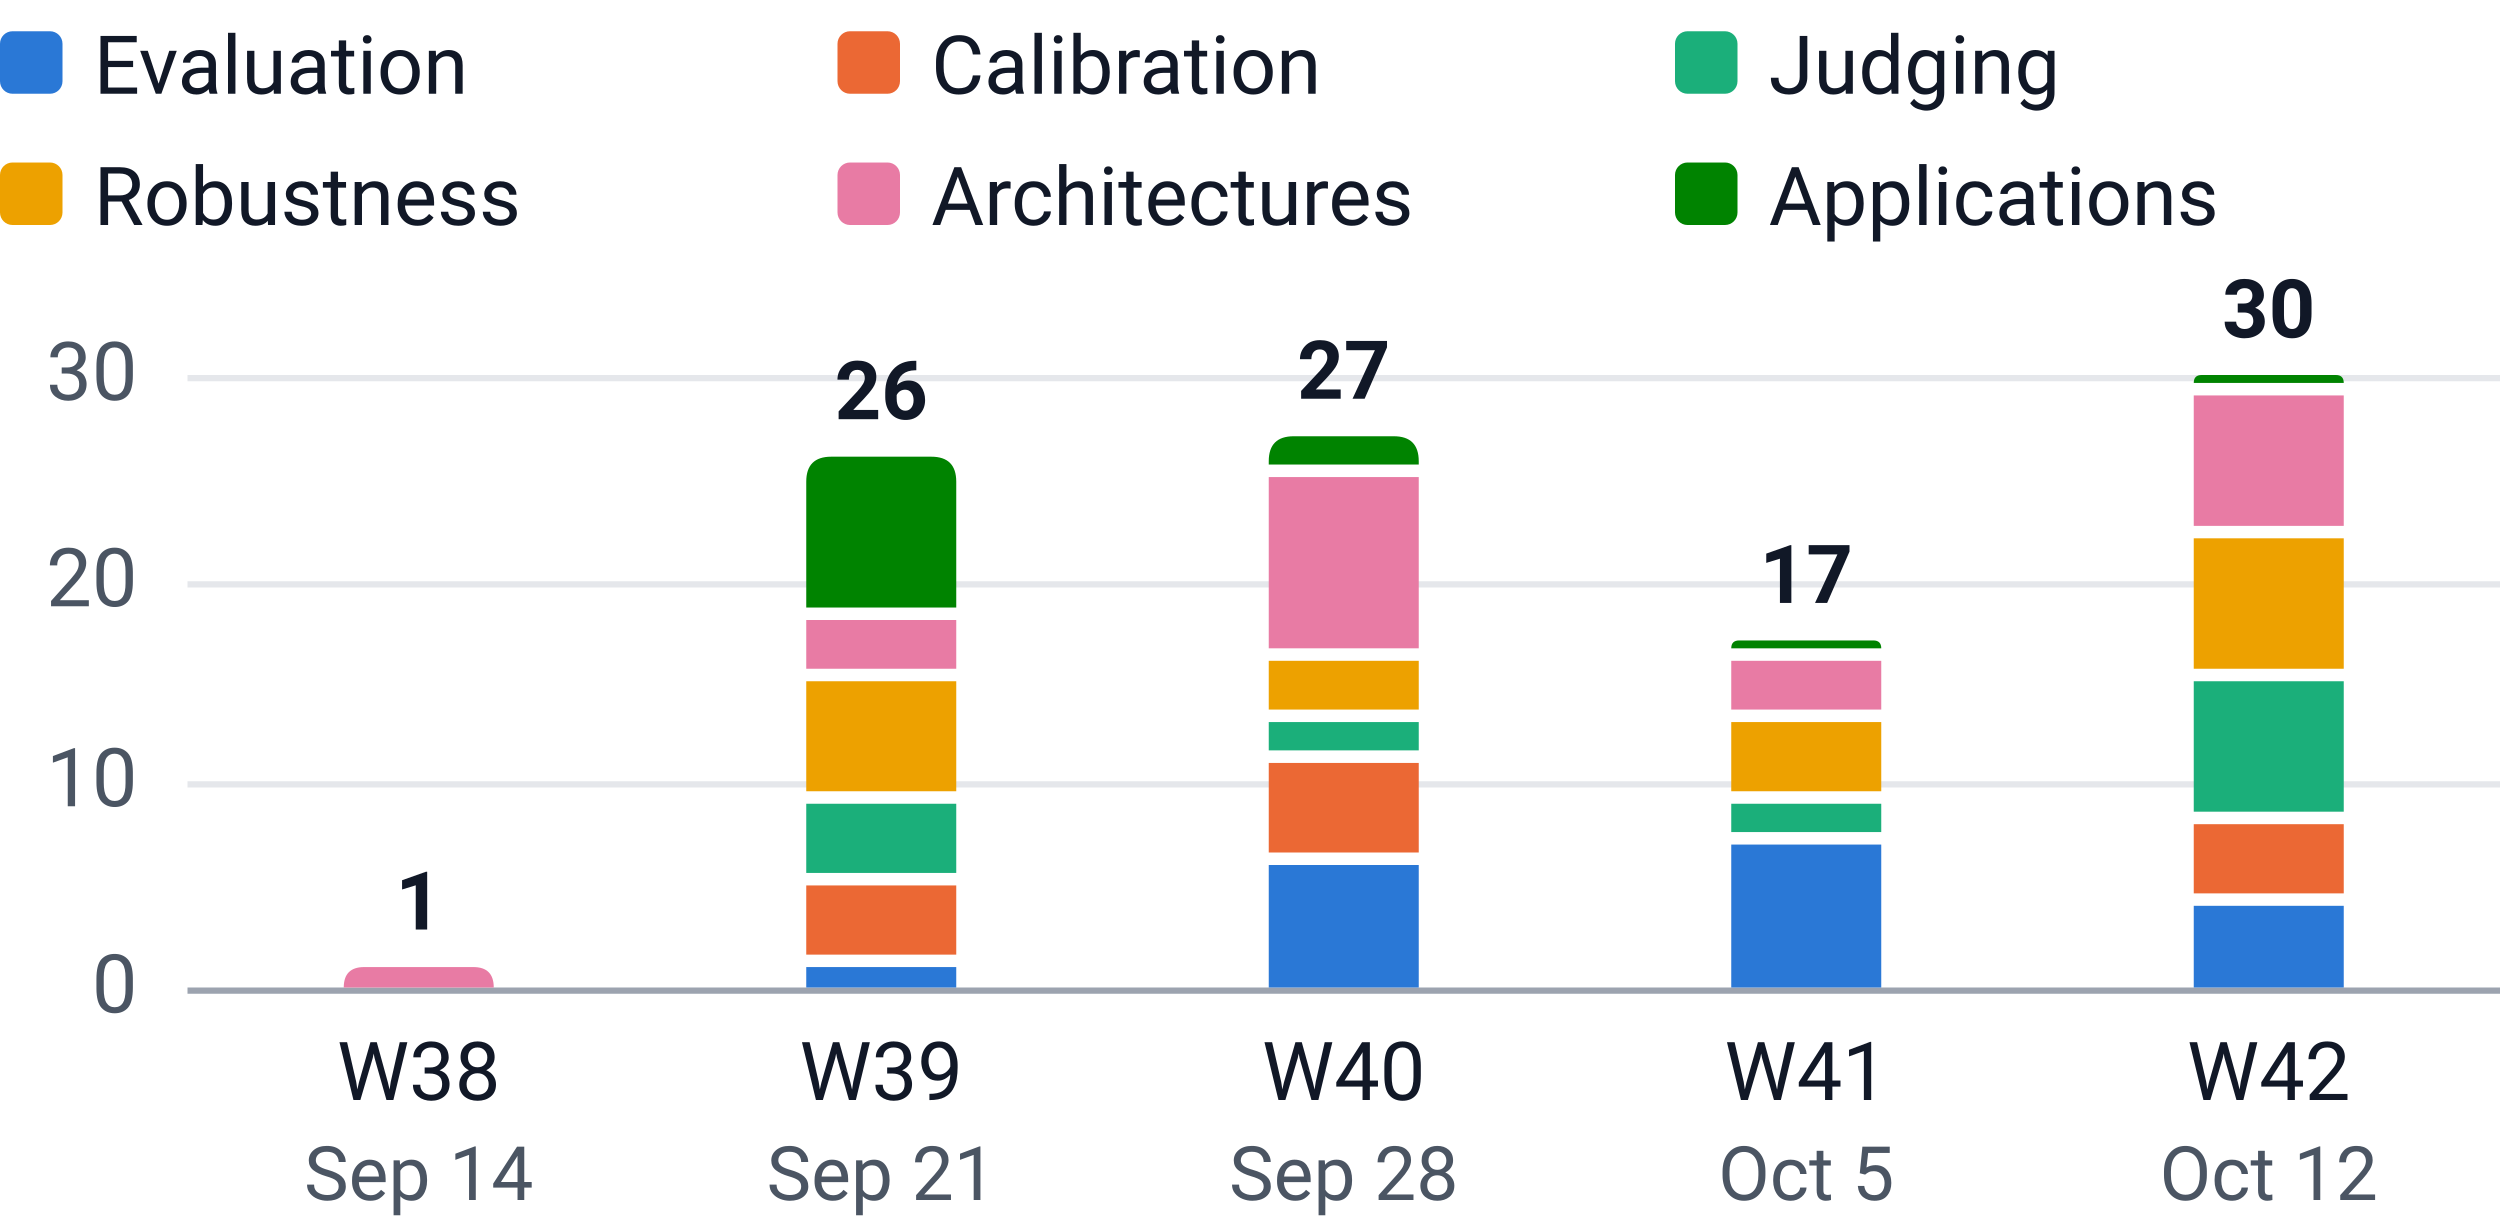
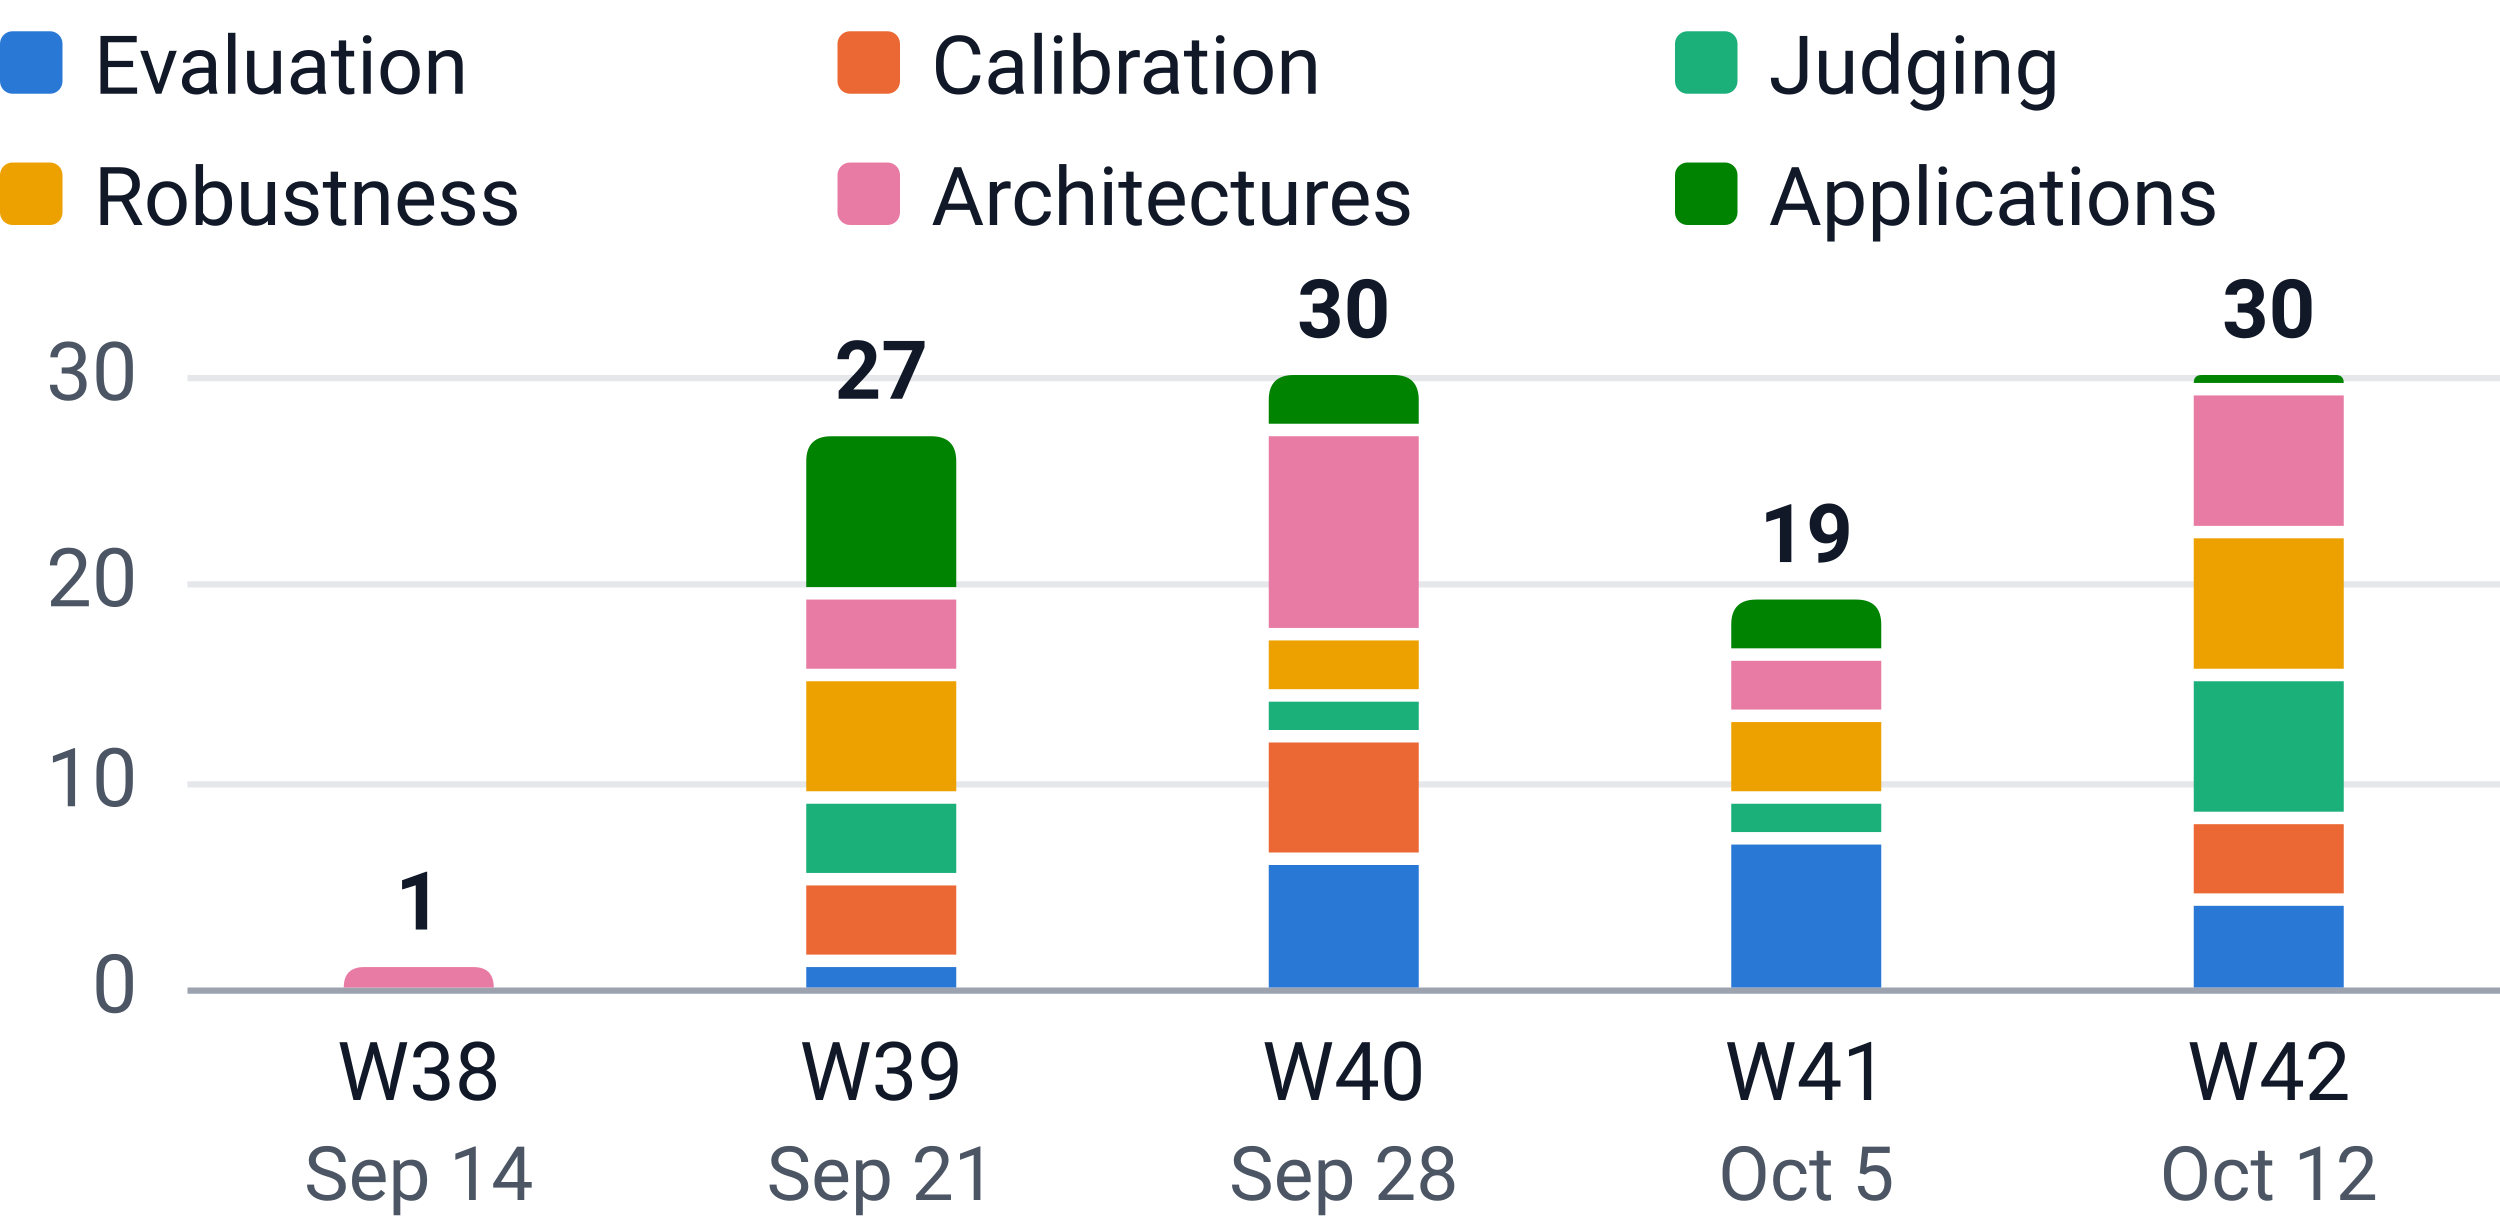
<svg xmlns="http://www.w3.org/2000/svg" viewBox="0 0 400 196" width="400" height="196" role="img" aria-labelledby="chart-title chart-desc" font-family="system-ui, -apple-system, &quot;Segoe UI&quot;, Roboto, &quot;Helvetica Neue&quot;, Arial, &quot;PingFang SC&quot;, &quot;Microsoft YaHei&quot;, sans-serif" font-size="13">
  <rect x="0" y="5" width="10" height="10" rx="2" fill="#2a78d6" />
  <text x="15" y="15" fill="#111827">Evaluation</text>
  <rect x="134" y="5" width="10" height="10" rx="2" fill="#eb6834" />
  <text x="149" y="15" fill="#111827">Calibration</text>
  <rect x="268" y="5" width="10" height="10" rx="2" fill="#1baf7a" />
  <text x="283" y="15" fill="#111827">Judging</text>
  <rect x="0" y="26" width="10" height="10" rx="2" fill="#eda100" />
  <text x="15" y="36" fill="#111827">Robustness</text>
  <rect x="134" y="26" width="10" height="10" rx="2" fill="#e87ba4" />
  <text x="149" y="36" fill="#111827">Architectures</text>
  <rect x="268" y="26" width="10" height="10" rx="2" fill="#008300" />
  <text x="283" y="36" fill="#111827">Applications</text>
  <line x1="30" x2="400" y1="158.5" y2="158.5" stroke="#9ca3af" stroke-width="1" />
  <text x="22" y="162" text-anchor="end" fill="#4b5563">0</text>
  <line x1="30" x2="400" y1="125.5" y2="125.5" stroke="#e5e7eb" stroke-width="1" />
  <text x="22" y="129" text-anchor="end" fill="#4b5563">10</text>
  <line x1="30" x2="400" y1="93.5" y2="93.5" stroke="#e5e7eb" stroke-width="1" />
  <text x="22" y="97" text-anchor="end" fill="#4b5563">20</text>
  <line x1="30" x2="400" y1="60.5" y2="60.5" stroke="#e5e7eb" stroke-width="1" />
  <text x="22" y="64" text-anchor="end" fill="#4b5563">30</text>
  <path d="M55 158V158Q55 154.73 58.27 154.73H75.73Q79 154.73 79 158V158Z" fill="#e87ba4" />
  <text x="67" y="148.73" text-anchor="middle" font-weight="600" fill="#111827">1</text>
  <text x="67" y="176" text-anchor="middle" fill="#111827">W38</text>
  <text x="67" y="192" text-anchor="middle" font-size="12" fill="#4b5563">Sep 14</text>
  <rect x="129" y="154.73" width="24" height="3.27" fill="#2a78d6" />
  <rect x="129" y="141.67" width="24" height="11.07" fill="#eb6834" />
  <rect x="129" y="128.6" width="24" height="11.07" fill="#1baf7a" />
  <rect x="129" y="109" width="24" height="17.6" fill="#eda100" />
-   <rect x="129" y="99.2" width="24" height="7.8" fill="#e87ba4" />
-   <path d="M129 97.2V77.07Q129 73.07 133 73.07H149Q153 73.07 153 77.07V97.2Z" fill="#008300" />
-   <text x="141" y="67.07" text-anchor="middle" font-weight="600" fill="#111827">26</text>
+   <rect x="129" y="95.93" width="24" height="11.07" fill="#e87ba4" />
+   <path d="M129 93.93V73.8Q129 69.8 133 69.8H149Q153 69.8 153 73.8V93.93Z" fill="#008300" />
+   <text x="141" y="63.8" text-anchor="middle" font-weight="600" fill="#111827">27</text>
  <text x="141" y="176" text-anchor="middle" fill="#111827">W39</text>
  <text x="141" y="192" text-anchor="middle" font-size="12" fill="#4b5563">Sep 21</text>
  <rect x="203" y="138.4" width="24" height="19.6" fill="#2a78d6" />
-   <rect x="203" y="122.07" width="24" height="14.33" fill="#eb6834" />
-   <rect x="203" y="115.53" width="24" height="4.53" fill="#1baf7a" />
-   <rect x="203" y="105.73" width="24" height="7.8" fill="#eda100" />
-   <rect x="203" y="76.33" width="24" height="27.4" fill="#e87ba4" />
-   <path d="M203 74.33V73.8Q203 69.8 207 69.8H223Q227 69.8 227 73.8V74.33Z" fill="#008300" />
-   <text x="215" y="63.8" text-anchor="middle" font-weight="600" fill="#111827">27</text>
+   <rect x="203" y="118.8" width="24" height="17.6" fill="#eb6834" />
+   <rect x="203" y="112.27" width="24" height="4.53" fill="#1baf7a" />
+   <rect x="203" y="102.47" width="24" height="7.8" fill="#eda100" />
+   <rect x="203" y="69.8" width="24" height="30.67" fill="#e87ba4" />
+   <path d="M203 67.8V64Q203 60 207 60H223Q227 60 227 64V67.8Z" fill="#008300" />
+   <text x="215" y="54" text-anchor="middle" font-weight="600" fill="#111827">30</text>
  <text x="215" y="176" text-anchor="middle" fill="#111827">W40</text>
  <text x="215" y="192" text-anchor="middle" font-size="12" fill="#4b5563">Sep 28</text>
  <rect x="277" y="135.13" width="24" height="22.87" fill="#2a78d6" />
  <rect x="277" y="128.6" width="24" height="4.53" fill="#1baf7a" />
  <rect x="277" y="115.53" width="24" height="11.07" fill="#eda100" />
  <rect x="277" y="105.73" width="24" height="7.8" fill="#e87ba4" />
-   <path d="M277 103.73V103.73Q277 102.47 278.27 102.47H299.73Q301 102.47 301 103.73V103.73Z" fill="#008300" />
-   <text x="289" y="96.47" text-anchor="middle" font-weight="600" fill="#111827">17</text>
+   <path d="M277 103.73V99.93Q277 95.93 281 95.93H297Q301 95.93 301 99.93V103.73Z" fill="#008300" />
+   <text x="289" y="89.93" text-anchor="middle" font-weight="600" fill="#111827">19</text>
  <text x="289" y="176" text-anchor="middle" fill="#111827">W41</text>
  <text x="289" y="192" text-anchor="middle" font-size="12" fill="#4b5563">Oct 5</text>
  <rect x="351" y="144.93" width="24" height="13.07" fill="#2a78d6" />
  <rect x="351" y="131.87" width="24" height="11.07" fill="#eb6834" />
  <rect x="351" y="109" width="24" height="20.87" fill="#1baf7a" />
  <rect x="351" y="86.13" width="24" height="20.87" fill="#eda100" />
  <rect x="351" y="63.27" width="24" height="20.87" fill="#e87ba4" />
  <path d="M351 61.27V61.27Q351 60 352.27 60H373.73Q375 60 375 61.27V61.27Z" fill="#008300" />
  <text x="363" y="54" text-anchor="middle" font-weight="600" fill="#111827">30</text>
  <text x="363" y="176" text-anchor="middle" fill="#111827">W42</text>
  <text x="363" y="192" text-anchor="middle" font-size="12" fill="#4b5563">Oct 12</text>
</svg>
